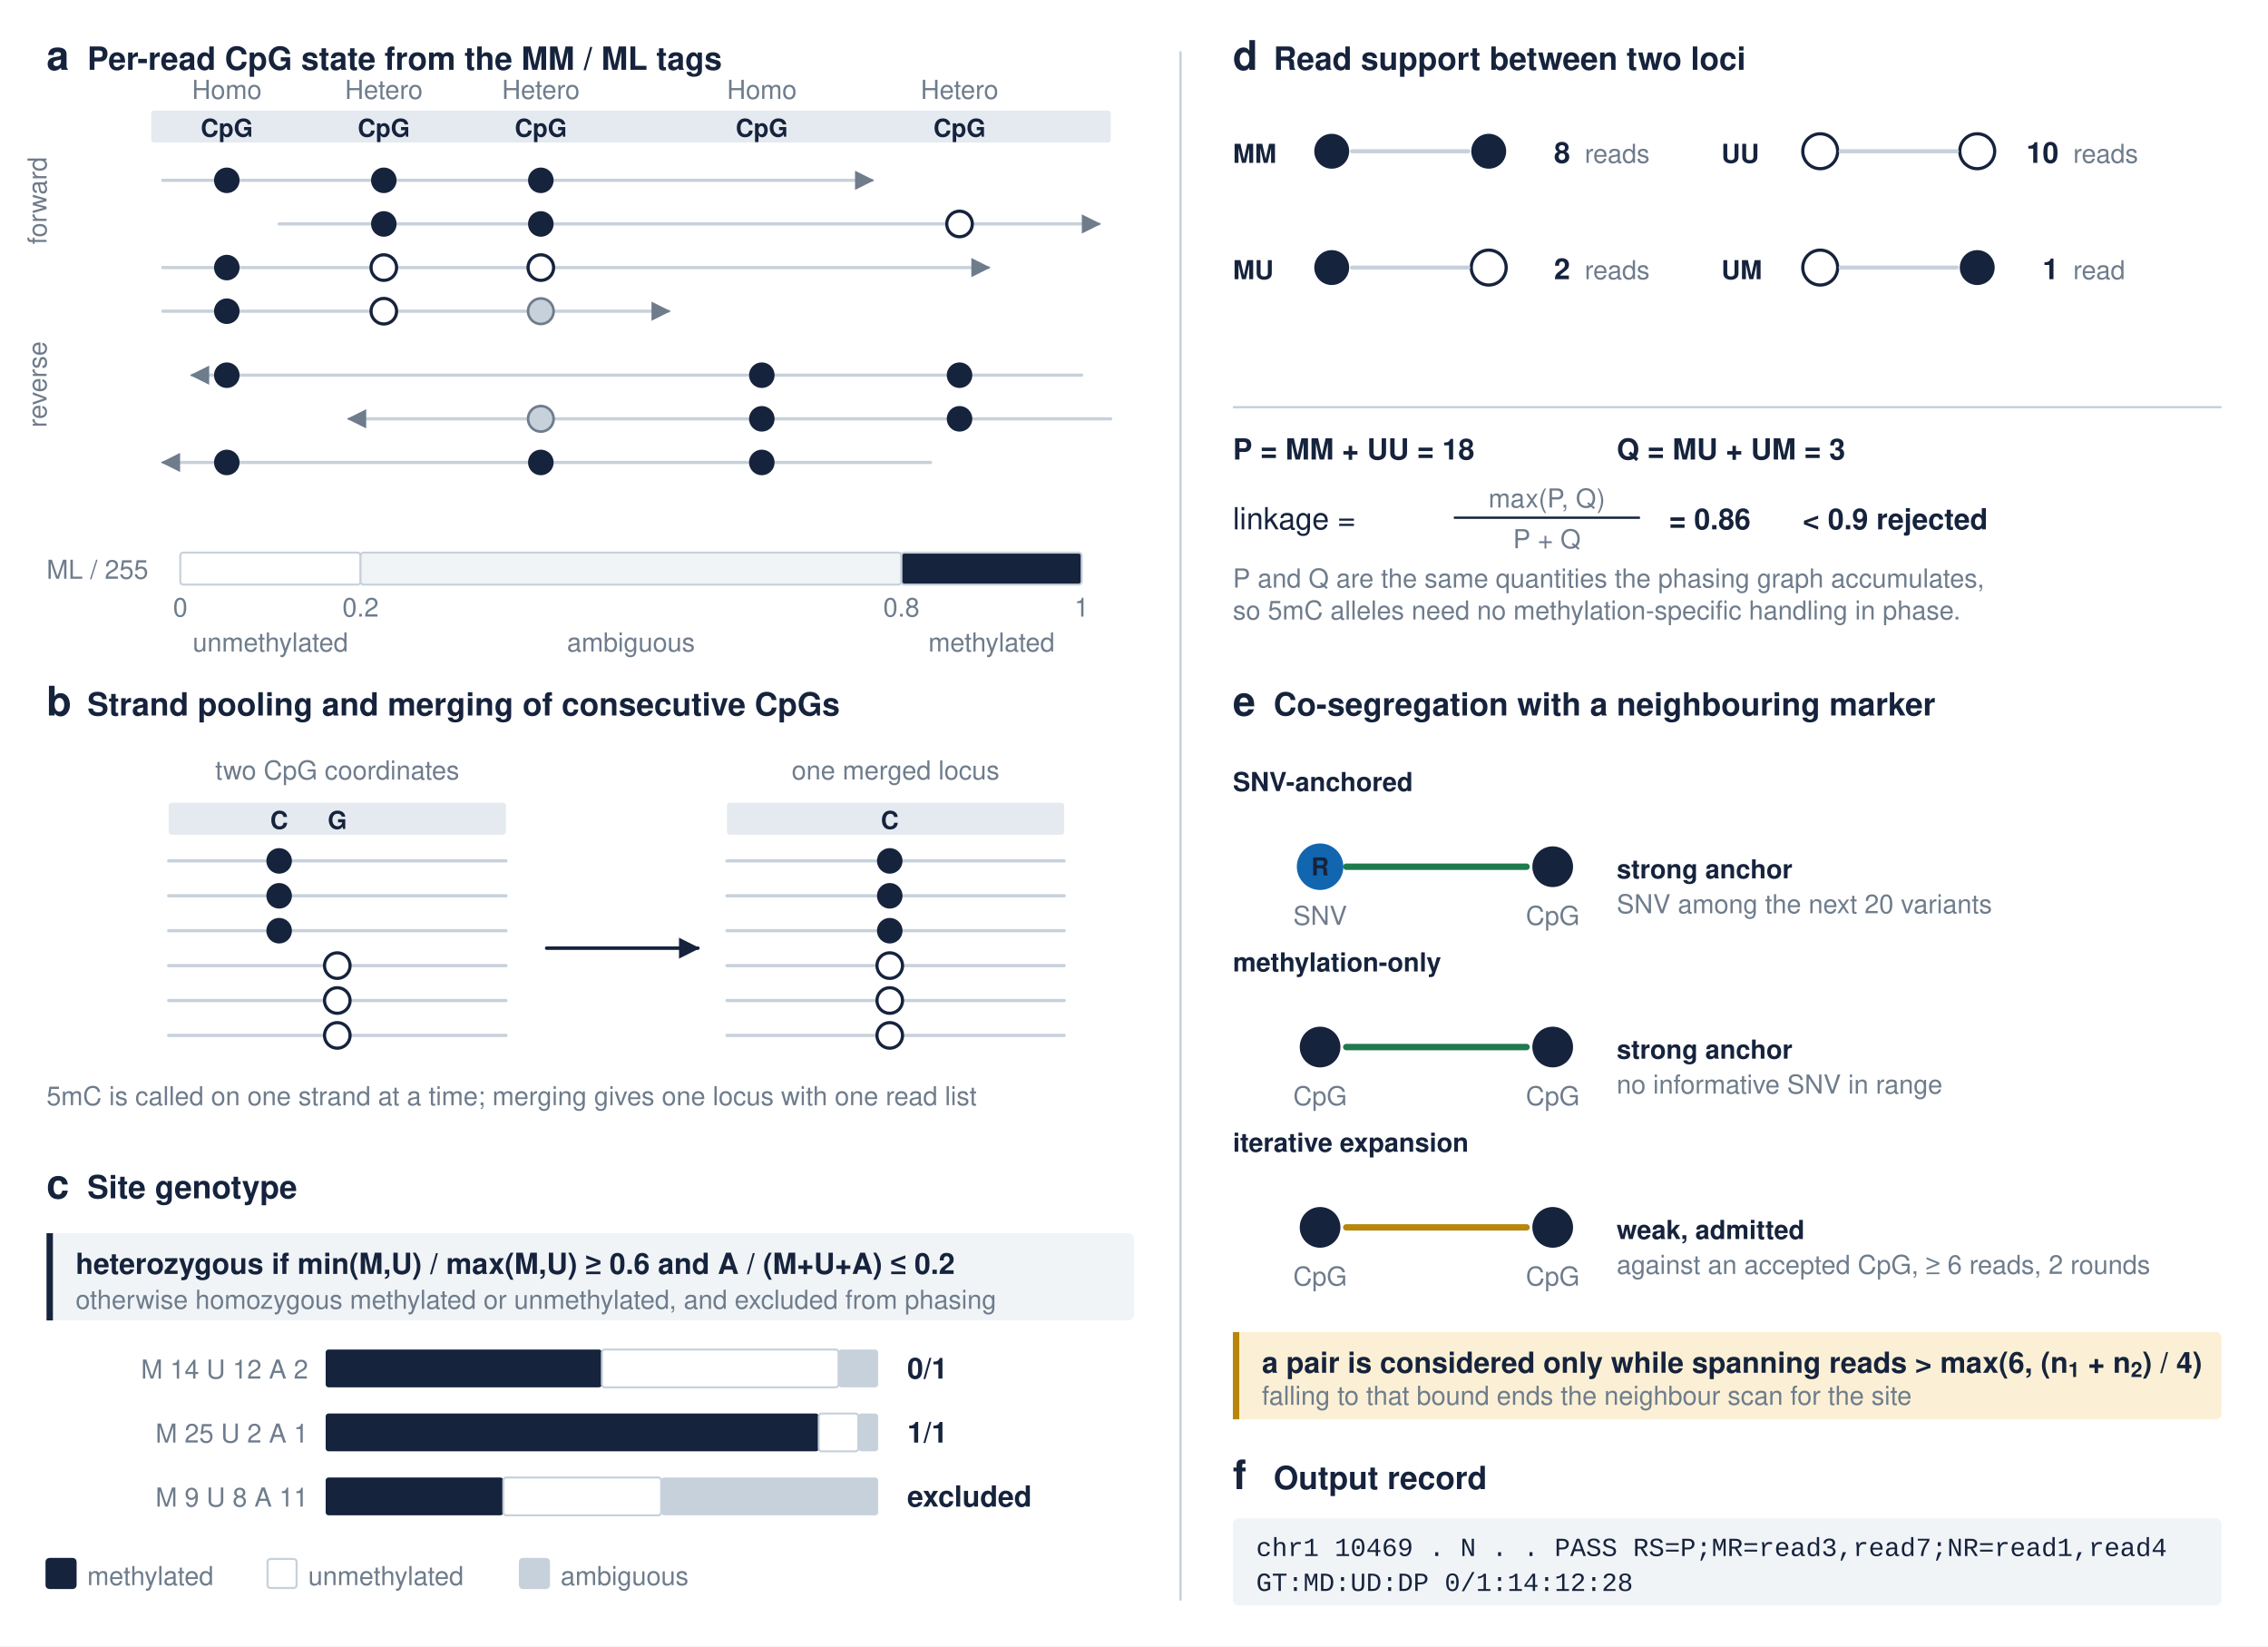
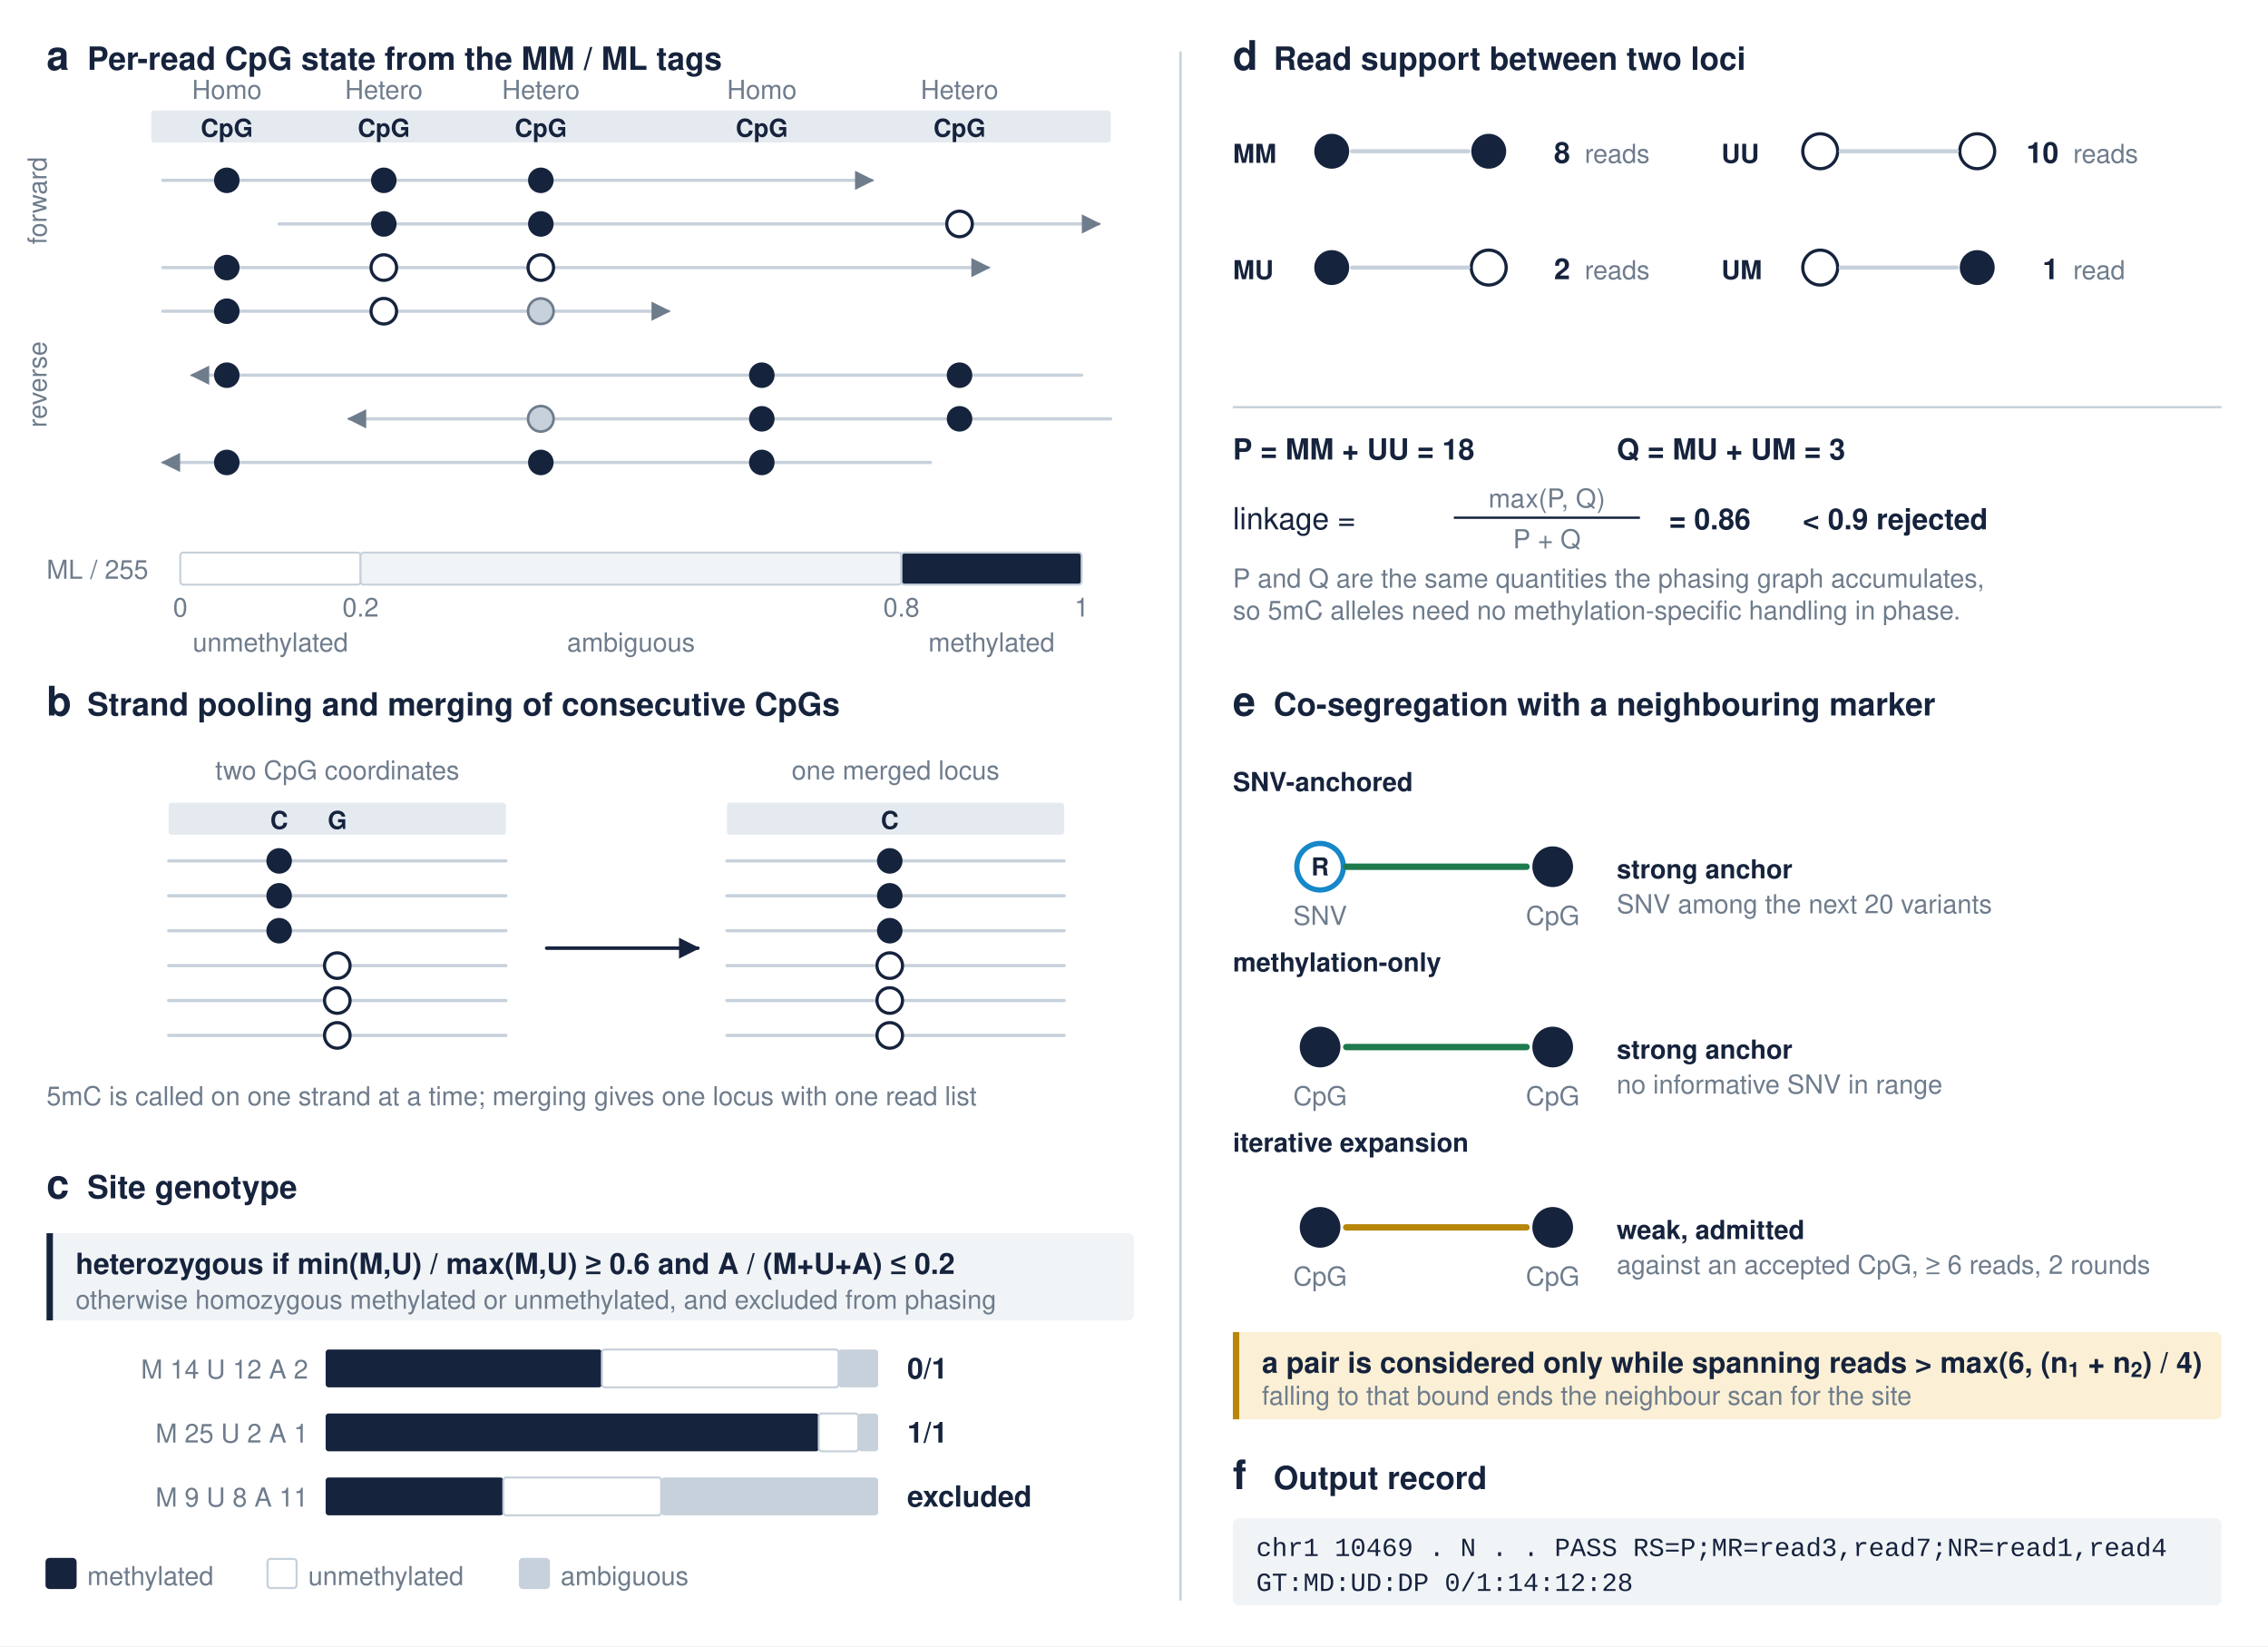
<svg xmlns="http://www.w3.org/2000/svg" width="780" height="566" viewBox="0 0 780 566">
  <style>
 text{font-family:"Helvetica Neue",Helvetica,Arial,"Liberation Sans",sans-serif;fill:#16233D}
 .pl{font-size:14px;font-weight:700}
 .h{font-size:11px;font-weight:600}
 .t{font-size:10px}
 .tb{font-size:10px;font-weight:600}
 .s{font-size:9px;fill:#6E7C8C}
 .sb{font-size:9px;font-weight:600}
 .n{font-size:8.5px;font-weight:700}
 .m{font-size:10px;font-style:italic}
 .mb{font-size:10px;font-style:italic;font-weight:600}
 .eq{font-size:10.5px}
 .code{font-family:"SF Mono",Menlo,Consolas,"Courier New",monospace;font-size:9px}
</style>
  <defs>
    <marker id="arr" viewBox="0 0 10 10" refX="9" refY="5" markerWidth="6" markerHeight="6" orient="auto-start-reverse">
      <path d="M0,0 L10,5 L0,10 z" fill="#6E7C8C" />
    </marker>
    <marker id="arrd" viewBox="0 0 10 10" refX="9" refY="5" markerWidth="6" markerHeight="6" orient="auto-start-reverse">
      <path d="M0,0 L10,5 L0,10 z" fill="#16233D" />
    </marker>
    <marker id="arra" viewBox="0 0 10 10" refX="9" refY="5" markerWidth="6" markerHeight="6" orient="auto-start-reverse">
      <path d="M0,0 L10,5 L0,10 z" fill="#B8860B" />
    </marker>
  </defs>
  <rect width="780" height="566" fill="#ffffff" />
  <line x1="406.0" y1="18.0" x2="406.0" y2="550.0" stroke="#C7D1DB" stroke-width="0.8" stroke-linecap="round" />
  <text x="16.0" y="24.0" class="pl" text-anchor="start">a</text>
  <text x="30.0" y="24.0" class="h" text-anchor="start">Per-read CpG state from the MM / ML tags</text>
  <rect x="52.0" y="38.0" width="330.0" height="11.0" rx="1" fill="#E4EAF0" stroke="none" stroke-width="0.8" opacity="1" />
  <text x="78.0" y="34.0" class="s" text-anchor="middle" fill="#6E7C8C">Homo</text>
  <text x="78.0" y="47.0" class="n" text-anchor="middle" fill="#6E7C8C">CpG</text>
  <text x="132.0" y="34.0" class="s" text-anchor="middle" fill="#16233D">Hetero</text>
  <text x="132.0" y="47.0" class="n" text-anchor="middle" fill="#6E7C8C">CpG</text>
  <text x="186.0" y="34.0" class="s" text-anchor="middle" fill="#16233D">Hetero</text>
  <text x="186.0" y="47.0" class="n" text-anchor="middle" fill="#6E7C8C">CpG</text>
  <text x="262.0" y="34.0" class="s" text-anchor="middle" fill="#6E7C8C">Homo</text>
  <text x="262.0" y="47.0" class="n" text-anchor="middle" fill="#6E7C8C">CpG</text>
  <text x="330.0" y="34.0" class="s" text-anchor="middle" fill="#16233D">Hetero</text>
  <text x="330.0" y="47.0" class="n" text-anchor="middle" fill="#6E7C8C">CpG</text>
  <text x="16.0" y="84.0" class="s" text-anchor="start" transform="rotate(-90 16 84)">forward</text>
  <line x1="56.0" y1="62.0" x2="300.0" y2="62.0" stroke="#C7D1DB" stroke-width="1.1" stroke-linecap="round" marker-end="url(#arr)" />
  <circle cx="78.0" cy="62.0" r="4.4" fill="#16233D" stroke="#16233D" stroke-width="0" />
  <circle cx="132.0" cy="62.0" r="4.4" fill="#16233D" stroke="#16233D" stroke-width="0" />
  <circle cx="186.0" cy="62.0" r="4.4" fill="#16233D" stroke="#16233D" stroke-width="0" />
  <line x1="96.0" y1="77.0" x2="378.0" y2="77.0" stroke="#C7D1DB" stroke-width="1.1" stroke-linecap="round" marker-end="url(#arr)" />
  <circle cx="132.0" cy="77.0" r="4.4" fill="#16233D" stroke="#16233D" stroke-width="0" />
  <circle cx="186.0" cy="77.0" r="4.4" fill="#16233D" stroke="#16233D" stroke-width="0" />
  <circle cx="330.0" cy="77.0" r="4.4" fill="#ffffff" stroke="#16233D" stroke-width="1.1" />
  <line x1="56.0" y1="92.0" x2="340.0" y2="92.0" stroke="#C7D1DB" stroke-width="1.1" stroke-linecap="round" marker-end="url(#arr)" />
  <circle cx="78.0" cy="92.0" r="4.4" fill="#16233D" stroke="#16233D" stroke-width="0" />
  <circle cx="132.0" cy="92.0" r="4.4" fill="#ffffff" stroke="#16233D" stroke-width="1.1" />
  <circle cx="186.0" cy="92.0" r="4.4" fill="#ffffff" stroke="#16233D" stroke-width="1.1" />
  <line x1="56.0" y1="107.0" x2="230.0" y2="107.0" stroke="#C7D1DB" stroke-width="1.1" stroke-linecap="round" marker-end="url(#arr)" />
  <circle cx="78.0" cy="107.0" r="4.4" fill="#16233D" stroke="#16233D" stroke-width="0" />
  <circle cx="132.0" cy="107.0" r="4.4" fill="#ffffff" stroke="#16233D" stroke-width="1.1" />
  <circle cx="186.0" cy="107.0" r="4.4" fill="#C7D1DB" stroke="#6E7C8C" stroke-width="0.9" />
  <text x="16.0" y="147.0" class="s" text-anchor="start" transform="rotate(-90 16 147)">reverse</text>
  <line x1="372.0" y1="129.0" x2="66.0" y2="129.0" stroke="#C7D1DB" stroke-width="1.1" stroke-linecap="round" marker-end="url(#arr)" />
  <circle cx="78.0" cy="129.0" r="4.4" fill="#16233D" stroke="#16233D" stroke-width="0" />
  <circle cx="262.0" cy="129.0" r="4.4" fill="#16233D" stroke="#16233D" stroke-width="0" />
  <circle cx="330.0" cy="129.0" r="4.4" fill="#16233D" stroke="#16233D" stroke-width="0" />
  <line x1="382.0" y1="144.0" x2="120.0" y2="144.0" stroke="#C7D1DB" stroke-width="1.1" stroke-linecap="round" marker-end="url(#arr)" />
  <circle cx="186.0" cy="144.0" r="4.4" fill="#C7D1DB" stroke="#6E7C8C" stroke-width="0.9" />
  <circle cx="262.0" cy="144.0" r="4.4" fill="#16233D" stroke="#16233D" stroke-width="0" />
  <circle cx="330.0" cy="144.0" r="4.4" fill="#16233D" stroke="#16233D" stroke-width="0" />
  <line x1="320.0" y1="159.0" x2="56.0" y2="159.0" stroke="#C7D1DB" stroke-width="1.1" stroke-linecap="round" marker-end="url(#arr)" />
  <circle cx="78.0" cy="159.0" r="4.4" fill="#16233D" stroke="#16233D" stroke-width="0" />
  <circle cx="186.0" cy="159.0" r="4.4" fill="#16233D" stroke="#16233D" stroke-width="0" />
  <circle cx="262.0" cy="159.0" r="4.4" fill="#16233D" stroke="#16233D" stroke-width="0" />
  <rect x="62.0" y="190.0" width="62.0" height="11.0" rx="1" fill="#ffffff" stroke="#C7D1DB" stroke-width="0.7" opacity="1" />
  <rect x="124.0" y="190.0" width="186.0" height="11.0" rx="1" fill="#F1F4F7" stroke="#C7D1DB" stroke-width="0.7" opacity="1" />
  <rect x="310.0" y="190.0" width="62.0" height="11.0" rx="1" fill="#16233D" stroke="#C7D1DB" stroke-width="0.7" opacity="1" />
  <text x="62.0" y="212.0" class="s" text-anchor="middle">0</text>
  <text x="124.0" y="212.0" class="s" text-anchor="middle">0.2</text>
  <text x="310.0" y="212.0" class="s" text-anchor="middle">0.8</text>
  <text x="372.0" y="212.0" class="s" text-anchor="middle">1</text>
  <text x="93.0" y="224.0" class="s" text-anchor="middle">unmethylated</text>
  <text x="217.0" y="224.0" class="s" text-anchor="middle">ambiguous</text>
  <text x="341.0" y="224.0" class="s" text-anchor="middle">methylated</text>
  <text x="16.0" y="199.0" class="s" text-anchor="start">ML / 255</text>
  <text x="16.0" y="246.0" class="pl" text-anchor="start">b</text>
  <text x="30.0" y="246.0" class="h" text-anchor="start">Strand pooling and merging of consecutive CpGs</text>
  <text x="116.0" y="268.0" class="s" text-anchor="middle" fill="#6E7C8C">two CpG coordinates</text>
  <text x="308.0" y="268.0" class="s" text-anchor="middle" fill="#6E7C8C">one merged locus</text>
  <rect x="58.0" y="276.0" width="116.0" height="11.0" rx="1" fill="#E4EAF0" stroke="none" stroke-width="0.8" opacity="1" />
  <text x="96.0" y="285.0" class="n" text-anchor="middle" fill="#16233D">C</text>
  <text x="116.0" y="285.0" class="n" text-anchor="middle" fill="#6E7C8C">G</text>
  <line x1="58.0" y1="296.0" x2="174.0" y2="296.0" stroke="#C7D1DB" stroke-width="1.1" stroke-linecap="round" />
  <circle cx="96.0" cy="296.0" r="4.4" fill="#16233D" stroke="#16233D" stroke-width="0" />
  <line x1="58.0" y1="308.0" x2="174.0" y2="308.0" stroke="#C7D1DB" stroke-width="1.1" stroke-linecap="round" />
  <circle cx="96.0" cy="308.0" r="4.4" fill="#16233D" stroke="#16233D" stroke-width="0" />
  <line x1="58.0" y1="320.0" x2="174.0" y2="320.0" stroke="#C7D1DB" stroke-width="1.1" stroke-linecap="round" />
  <circle cx="96.0" cy="320.0" r="4.4" fill="#16233D" stroke="#16233D" stroke-width="0" />
  <line x1="58.0" y1="332.0" x2="174.0" y2="332.0" stroke="#C7D1DB" stroke-width="1.1" stroke-linecap="round" />
  <circle cx="116.0" cy="332.0" r="4.4" fill="#ffffff" stroke="#16233D" stroke-width="1.1" />
  <line x1="58.0" y1="344.0" x2="174.0" y2="344.0" stroke="#C7D1DB" stroke-width="1.1" stroke-linecap="round" />
  <circle cx="116.0" cy="344.0" r="4.4" fill="#ffffff" stroke="#16233D" stroke-width="1.1" />
  <line x1="58.0" y1="356.0" x2="174.0" y2="356.0" stroke="#C7D1DB" stroke-width="1.1" stroke-linecap="round" />
  <circle cx="116.0" cy="356.0" r="4.4" fill="#ffffff" stroke="#16233D" stroke-width="1.1" />
  <rect x="250.0" y="276.0" width="116.0" height="11.0" rx="1" fill="#E4EAF0" stroke="none" stroke-width="0.8" opacity="1" />
  <text x="306.0" y="285.0" class="n" text-anchor="middle" fill="#16233D">C</text>
  <line x1="250.0" y1="296.0" x2="366.0" y2="296.0" stroke="#C7D1DB" stroke-width="1.1" stroke-linecap="round" />
  <circle cx="306.0" cy="296.0" r="4.4" fill="#16233D" stroke="#16233D" stroke-width="0" />
  <line x1="250.0" y1="308.0" x2="366.0" y2="308.0" stroke="#C7D1DB" stroke-width="1.1" stroke-linecap="round" />
  <circle cx="306.0" cy="308.0" r="4.4" fill="#16233D" stroke="#16233D" stroke-width="0" />
  <line x1="250.0" y1="320.0" x2="366.0" y2="320.0" stroke="#C7D1DB" stroke-width="1.1" stroke-linecap="round" />
  <circle cx="306.0" cy="320.0" r="4.4" fill="#16233D" stroke="#16233D" stroke-width="0" />
  <line x1="250.0" y1="332.0" x2="366.0" y2="332.0" stroke="#C7D1DB" stroke-width="1.1" stroke-linecap="round" />
  <circle cx="306.0" cy="332.0" r="4.4" fill="#ffffff" stroke="#16233D" stroke-width="1.1" />
  <line x1="250.0" y1="344.0" x2="366.0" y2="344.0" stroke="#C7D1DB" stroke-width="1.1" stroke-linecap="round" />
  <circle cx="306.0" cy="344.0" r="4.4" fill="#ffffff" stroke="#16233D" stroke-width="1.1" />
  <line x1="250.0" y1="356.0" x2="366.0" y2="356.0" stroke="#C7D1DB" stroke-width="1.1" stroke-linecap="round" />
  <circle cx="306.0" cy="356.0" r="4.4" fill="#ffffff" stroke="#16233D" stroke-width="1.1" />
  <path d="M188,326 L240,326" stroke="#16233D" stroke-width="1.2" fill="none" stroke-linecap="round" stroke-linejoin="round" opacity="1" marker-end="url(#arrd)" />
  <text x="16.0" y="380.0" class="s" text-anchor="start">5mC is called on one strand at a time; merging gives one locus with one read list</text>
  <text x="16.0" y="412.0" class="pl" text-anchor="start">c</text>
  <text x="30.0" y="412.0" class="h" text-anchor="start">Site genotype</text>
  <rect x="16.0" y="424.0" width="374.0" height="30.0" rx="2" fill="#F1F4F7" stroke="none" stroke-width="0.8" opacity="1" />
  <rect x="16.0" y="424.0" width="2.2" height="30.0" rx="0" fill="#16233D" stroke="none" stroke-width="0.8" opacity="1" />
  <text x="26.0" y="438.0" class="tb" text-anchor="start" fill="#16233D">heterozygous if  min(M,U) / max(M,U) ≥ 0.6   and   A / (M+U+A) ≤ 0.2</text>
  <text x="26.0" y="450.0" class="s" text-anchor="start">otherwise homozygous methylated or unmethylated, and excluded from phasing</text>
  <rect x="112.0" y="464.0" width="95.0" height="13.0" rx="1" fill="#16233D" stroke="none" stroke-width="0.8" opacity="1" />
  <rect x="207.0" y="464.0" width="81.4" height="13.0" rx="1" fill="#ffffff" stroke="#C7D1DB" stroke-width="0.7" opacity="1" />
  <rect x="288.4" y="464.0" width="13.6" height="13.0" rx="1" fill="#C7D1DB" stroke="none" stroke-width="0.8" opacity="1" />
  <text x="106.0" y="474.0" class="s" text-anchor="end">M 14   U 12   A 2</text>
  <text x="312.0" y="474.0" class="tb" text-anchor="start" fill="#1F7A4D">0/1</text>
  <rect x="112.0" y="486.0" width="169.6" height="13.0" rx="1" fill="#16233D" stroke="none" stroke-width="0.8" opacity="1" />
  <rect x="281.6" y="486.0" width="13.6" height="13.0" rx="1" fill="#ffffff" stroke="#C7D1DB" stroke-width="0.7" opacity="1" />
  <rect x="295.2" y="486.0" width="6.8" height="13.0" rx="1" fill="#C7D1DB" stroke="none" stroke-width="0.8" opacity="1" />
  <text x="106.0" y="496.0" class="s" text-anchor="end">M 25   U 2   A 1</text>
  <text x="312.0" y="496.0" class="tb" text-anchor="start" fill="#6E7C8C">1/1</text>
  <rect x="112.0" y="508.0" width="61.1" height="13.0" rx="1" fill="#16233D" stroke="none" stroke-width="0.8" opacity="1" />
  <rect x="173.1" y="508.0" width="54.3" height="13.0" rx="1" fill="#ffffff" stroke="#C7D1DB" stroke-width="0.7" opacity="1" />
  <rect x="227.4" y="508.0" width="74.6" height="13.0" rx="1" fill="#C7D1DB" stroke="none" stroke-width="0.8" opacity="1" />
  <text x="106.0" y="518.0" class="s" text-anchor="end">M 9   U 8   A 11</text>
  <text x="312.0" y="518.0" class="tb" text-anchor="start" fill="#6E7C8C">excluded</text>
  <rect x="16.0" y="536.0" width="10.0" height="10.0" rx="1" fill="#16233D" stroke="#16233D" stroke-width="0.7" opacity="1" />
  <text x="30.0" y="545.0" class="s" text-anchor="start">methylated</text>
  <rect x="92.0" y="536.0" width="10.0" height="10.0" rx="1" fill="#ffffff" stroke="#C7D1DB" stroke-width="0.7" opacity="1" />
  <text x="106.0" y="545.0" class="s" text-anchor="start">unmethylated</text>
  <rect x="178.8" y="536.0" width="10.0" height="10.0" rx="1" fill="#C7D1DB" stroke="#C7D1DB" stroke-width="0.7" opacity="1" />
  <text x="192.8" y="545.0" class="s" text-anchor="start">ambiguous</text>
  <text x="424.0" y="24.0" class="pl" text-anchor="start">d</text>
  <text x="438.0" y="24.0" class="h" text-anchor="start">Read support between two loci</text>
  <text x="424.0" y="56.0" class="sb" text-anchor="start" fill="#6E7C8C">MM</text>
  <circle cx="458.0" cy="52.0" r="6" fill="#16233D" stroke="#16233D" stroke-width="0" />
  <circle cx="512.0" cy="52.0" r="6" fill="#16233D" stroke="#16233D" stroke-width="0" />
  <line x1="465.0" y1="52.0" x2="505.0" y2="52.0" stroke="#C7D1DB" stroke-width="1.4" stroke-linecap="round" />
  <text x="540.0" y="56.0" class="tb" text-anchor="end" fill="#16233D">8</text>
  <text x="545.0" y="56.0" class="s" text-anchor="start">reads</text>
  <text x="592.0" y="56.0" class="sb" text-anchor="start" fill="#6E7C8C">UU</text>
  <circle cx="626.0" cy="52.0" r="6" fill="#ffffff" stroke="#16233D" stroke-width="1.1" />
  <circle cx="680.0" cy="52.0" r="6" fill="#ffffff" stroke="#16233D" stroke-width="1.1" />
  <line x1="633.0" y1="52.0" x2="673.0" y2="52.0" stroke="#C7D1DB" stroke-width="1.4" stroke-linecap="round" />
  <text x="708.0" y="56.0" class="tb" text-anchor="end" fill="#16233D">10</text>
  <text x="713.0" y="56.0" class="s" text-anchor="start">reads</text>
  <text x="424.0" y="96.0" class="sb" text-anchor="start" fill="#6E7C8C">MU</text>
  <circle cx="458.0" cy="92.0" r="6" fill="#16233D" stroke="#16233D" stroke-width="0" />
  <circle cx="512.0" cy="92.0" r="6" fill="#ffffff" stroke="#16233D" stroke-width="1.1" />
  <line x1="465.0" y1="92.0" x2="505.0" y2="92.0" stroke="#C7D1DB" stroke-width="1.4" stroke-linecap="round" />
  <text x="540.0" y="96.0" class="tb" text-anchor="end" fill="#16233D">2</text>
  <text x="545.0" y="96.0" class="s" text-anchor="start">reads</text>
  <text x="592.0" y="96.0" class="sb" text-anchor="start" fill="#6E7C8C">UM</text>
  <circle cx="626.0" cy="92.0" r="6" fill="#ffffff" stroke="#16233D" stroke-width="1.1" />
  <circle cx="680.0" cy="92.0" r="6" fill="#16233D" stroke="#16233D" stroke-width="0" />
  <line x1="633.0" y1="92.0" x2="673.0" y2="92.0" stroke="#C7D1DB" stroke-width="1.4" stroke-linecap="round" />
  <text x="708.0" y="96.0" class="tb" text-anchor="end" fill="#16233D">1</text>
  <text x="713.0" y="96.0" class="s" text-anchor="start">read</text>
  <line x1="424.0" y1="140.0" x2="764.0" y2="140.0" stroke="#C7D1DB" stroke-width="0.8" stroke-linecap="butt" />
  <text x="424.0" y="158.0" class="tb" text-anchor="start" fill="#16233D">P = MM + UU = 18</text>
  <text x="556.0" y="158.0" class="tb" text-anchor="start" fill="#16233D">Q = MU + UM = 3</text>
  <text x="424.0" y="182.0" class="eq" text-anchor="start" fill="#16233D">linkage  =</text>
  <text x="532.0" y="174.5" class="s" text-anchor="middle">max(P, Q)</text>
  <line x1="500.0" y1="178.0" x2="564.0" y2="178.0" stroke="#16233D" stroke-width="0.8" stroke-linecap="butt" />
  <text x="532.0" y="188.5" class="s" text-anchor="middle">P + Q</text>
  <text x="574.0" y="182.0" class="tb" text-anchor="start" fill="#16233D">= 0.86</text>
  <text x="620.0" y="182.0" class="tb" text-anchor="start" fill="#B8860B">&lt; 0.9  rejected</text>
  <text x="424.0" y="202.0" class="s" text-anchor="start">P and Q are the same quantities the phasing graph accumulates,</text>
  <text x="424.0" y="213.0" class="s" text-anchor="start">so 5mC alleles need no methylation-specific handling in phase.</text>
  <text x="424.0" y="246.0" class="pl" text-anchor="start">e</text>
  <text x="438.0" y="246.0" class="h" text-anchor="start">Co-segregation with a neighbouring marker</text>
  <text x="424.0" y="272.0" class="sb" text-anchor="start" fill="#16233D">SNV-anchored</text>
-   <circle cx="454.0" cy="298.0" r="8" fill="#1266B0" stroke="#1266B0" stroke-width="0" />
-   <text x="454.0" y="301.0" class="n" text-anchor="middle" fill="#fff">R</text>
+   <circle cx="454.0" cy="298.0" r="8" fill="#fff" stroke="#1687C9" stroke-width="1.8" />
+   <text x="454.0" y="301.0" class="n" text-anchor="middle" fill="#1687C9">R</text>
  <text x="454.0" y="318.0" class="s" text-anchor="middle">SNV</text>
  <circle cx="534.0" cy="298.0" r="7" fill="#16233D" stroke="#16233D" stroke-width="0" />
  <text x="534.0" y="318.0" class="s" text-anchor="middle">CpG</text>
  <line x1="463.0" y1="298.0" x2="525.0" y2="298.0" stroke="#1F7A4D" stroke-width="2.2" stroke-linecap="round" />
  <text x="556.0" y="302.0" class="sb" text-anchor="start" fill="#1F7A4D">strong anchor</text>
  <text x="556.0" y="314.0" class="s" text-anchor="start">SNV among the next 20 variants</text>
  <text x="424.0" y="334.0" class="sb" text-anchor="start" fill="#16233D">methylation-only</text>
  <circle cx="454.0" cy="360.0" r="7" fill="#16233D" stroke="#16233D" stroke-width="0" />
  <text x="454.0" y="380.0" class="s" text-anchor="middle">CpG</text>
  <circle cx="534.0" cy="360.0" r="7" fill="#16233D" stroke="#16233D" stroke-width="0" />
  <text x="534.0" y="380.0" class="s" text-anchor="middle">CpG</text>
  <line x1="463.0" y1="360.0" x2="525.0" y2="360.0" stroke="#1F7A4D" stroke-width="2.2" stroke-linecap="round" />
  <text x="556.0" y="364.0" class="sb" text-anchor="start" fill="#1F7A4D">strong anchor</text>
  <text x="556.0" y="376.0" class="s" text-anchor="start">no informative SNV in range</text>
  <text x="424.0" y="396.0" class="sb" text-anchor="start" fill="#16233D">iterative expansion</text>
  <circle cx="454.0" cy="422.0" r="7" fill="#16233D" stroke="#16233D" stroke-width="0" />
  <text x="454.0" y="442.0" class="s" text-anchor="middle">CpG</text>
  <circle cx="534.0" cy="422.0" r="7" fill="#16233D" stroke="#16233D" stroke-width="0" />
  <text x="534.0" y="442.0" class="s" text-anchor="middle">CpG</text>
  <line x1="463.0" y1="422.0" x2="525.0" y2="422.0" stroke="#B8860B" stroke-width="2.2" stroke-linecap="round" />
  <text x="556.0" y="426.0" class="sb" text-anchor="start" fill="#B8860B">weak, admitted</text>
  <text x="556.0" y="438.0" class="s" text-anchor="start">against an accepted CpG, ≥ 6 reads, 2 rounds</text>
  <rect x="424.0" y="458.0" width="340.0" height="30.0" rx="2" fill="#FBF0D5" stroke="none" stroke-width="0.8" opacity="1" />
  <rect x="424.0" y="458.0" width="2.2" height="30.0" rx="0" fill="#B8860B" stroke="none" stroke-width="0.8" opacity="1" />
  <text x="434.0" y="472.0" class="tb" text-anchor="start" fill="#16233D">a pair is considered only while spanning reads &gt; max(6, (n<tspan font-size="72%" baseline-shift="sub">1</tspan> + n<tspan font-size="72%" baseline-shift="sub">2</tspan>) / 4)</text>
  <text x="434.0" y="483.0" class="s" text-anchor="start">falling to that bound ends the neighbour scan for the site</text>
  <text x="424.0" y="512.0" class="pl" text-anchor="start">f</text>
  <text x="438.0" y="512.0" class="h" text-anchor="start">Output record</text>
  <rect x="424.0" y="522.0" width="340.0" height="30.0" rx="2" fill="#F1F4F7" stroke="none" stroke-width="0.8" opacity="1" />
  <text x="432.0" y="535.0" class="code" text-anchor="start">chr1 10469 . N . . PASS RS=P;MR=read3,read7;NR=read1,read4</text>
  <text x="432.0" y="547.0" class="code" text-anchor="start">GT:MD:UD:DP   0/1:14:12:28</text>
</svg>
